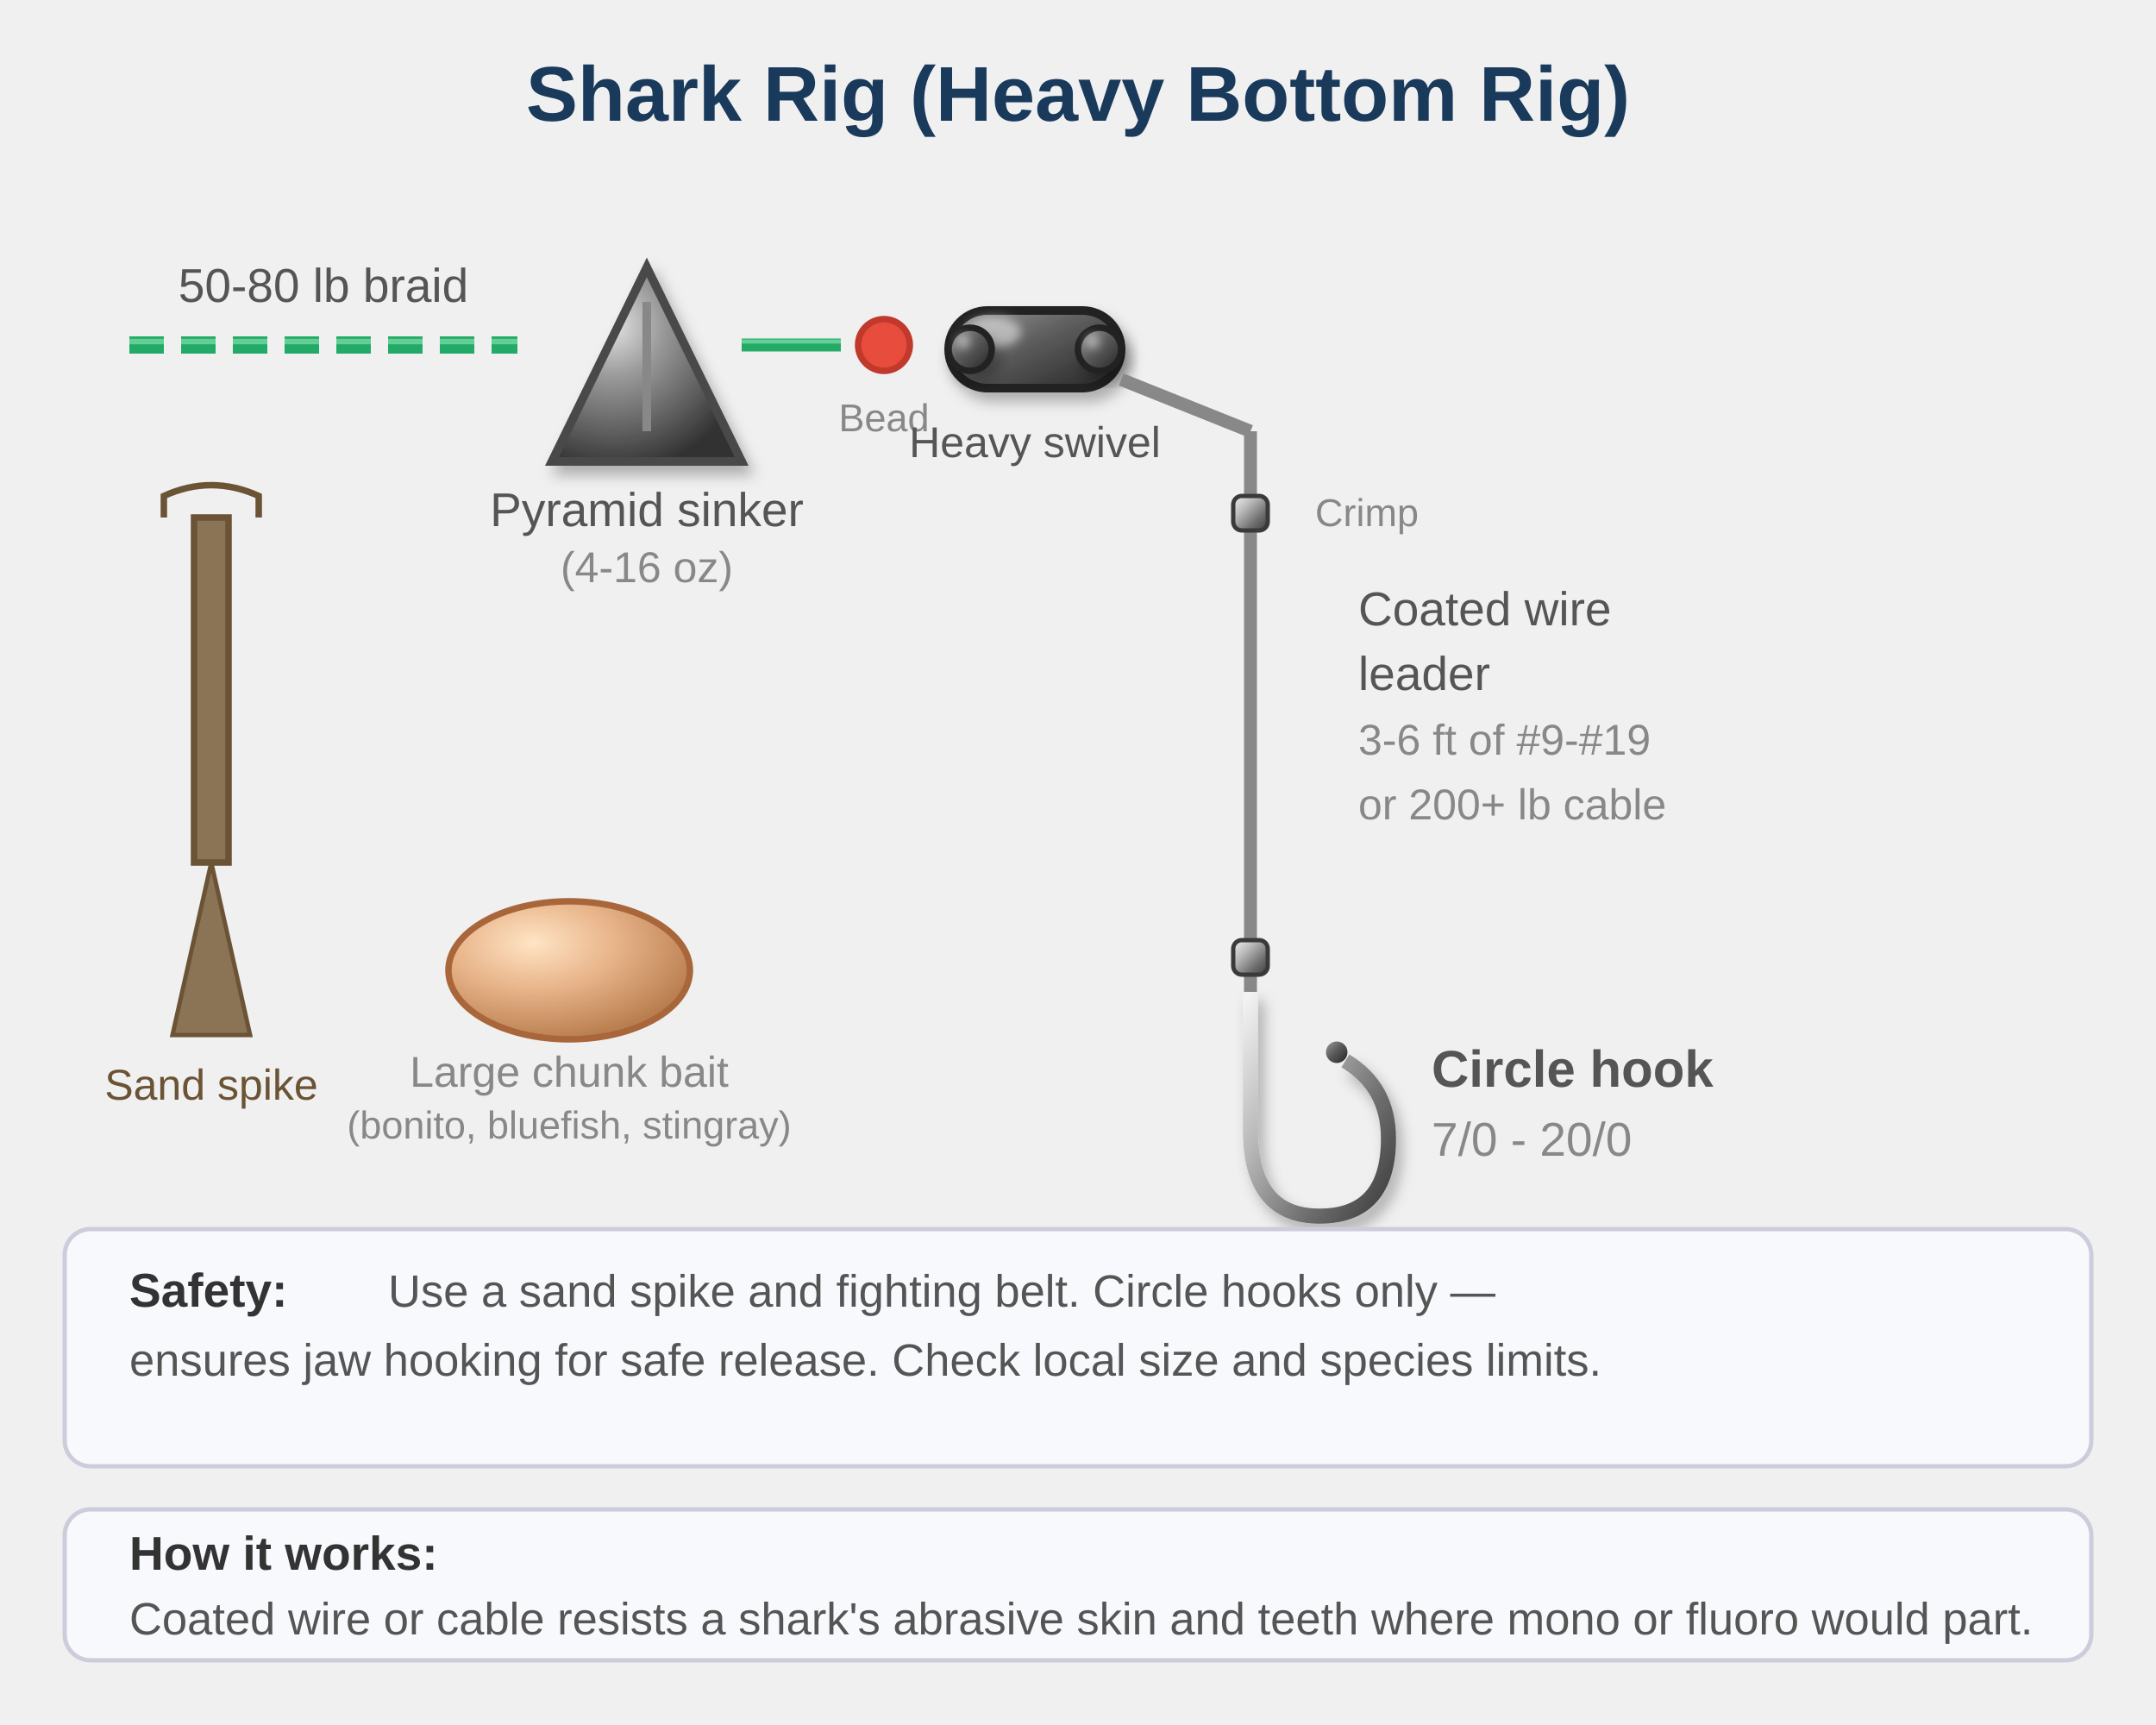
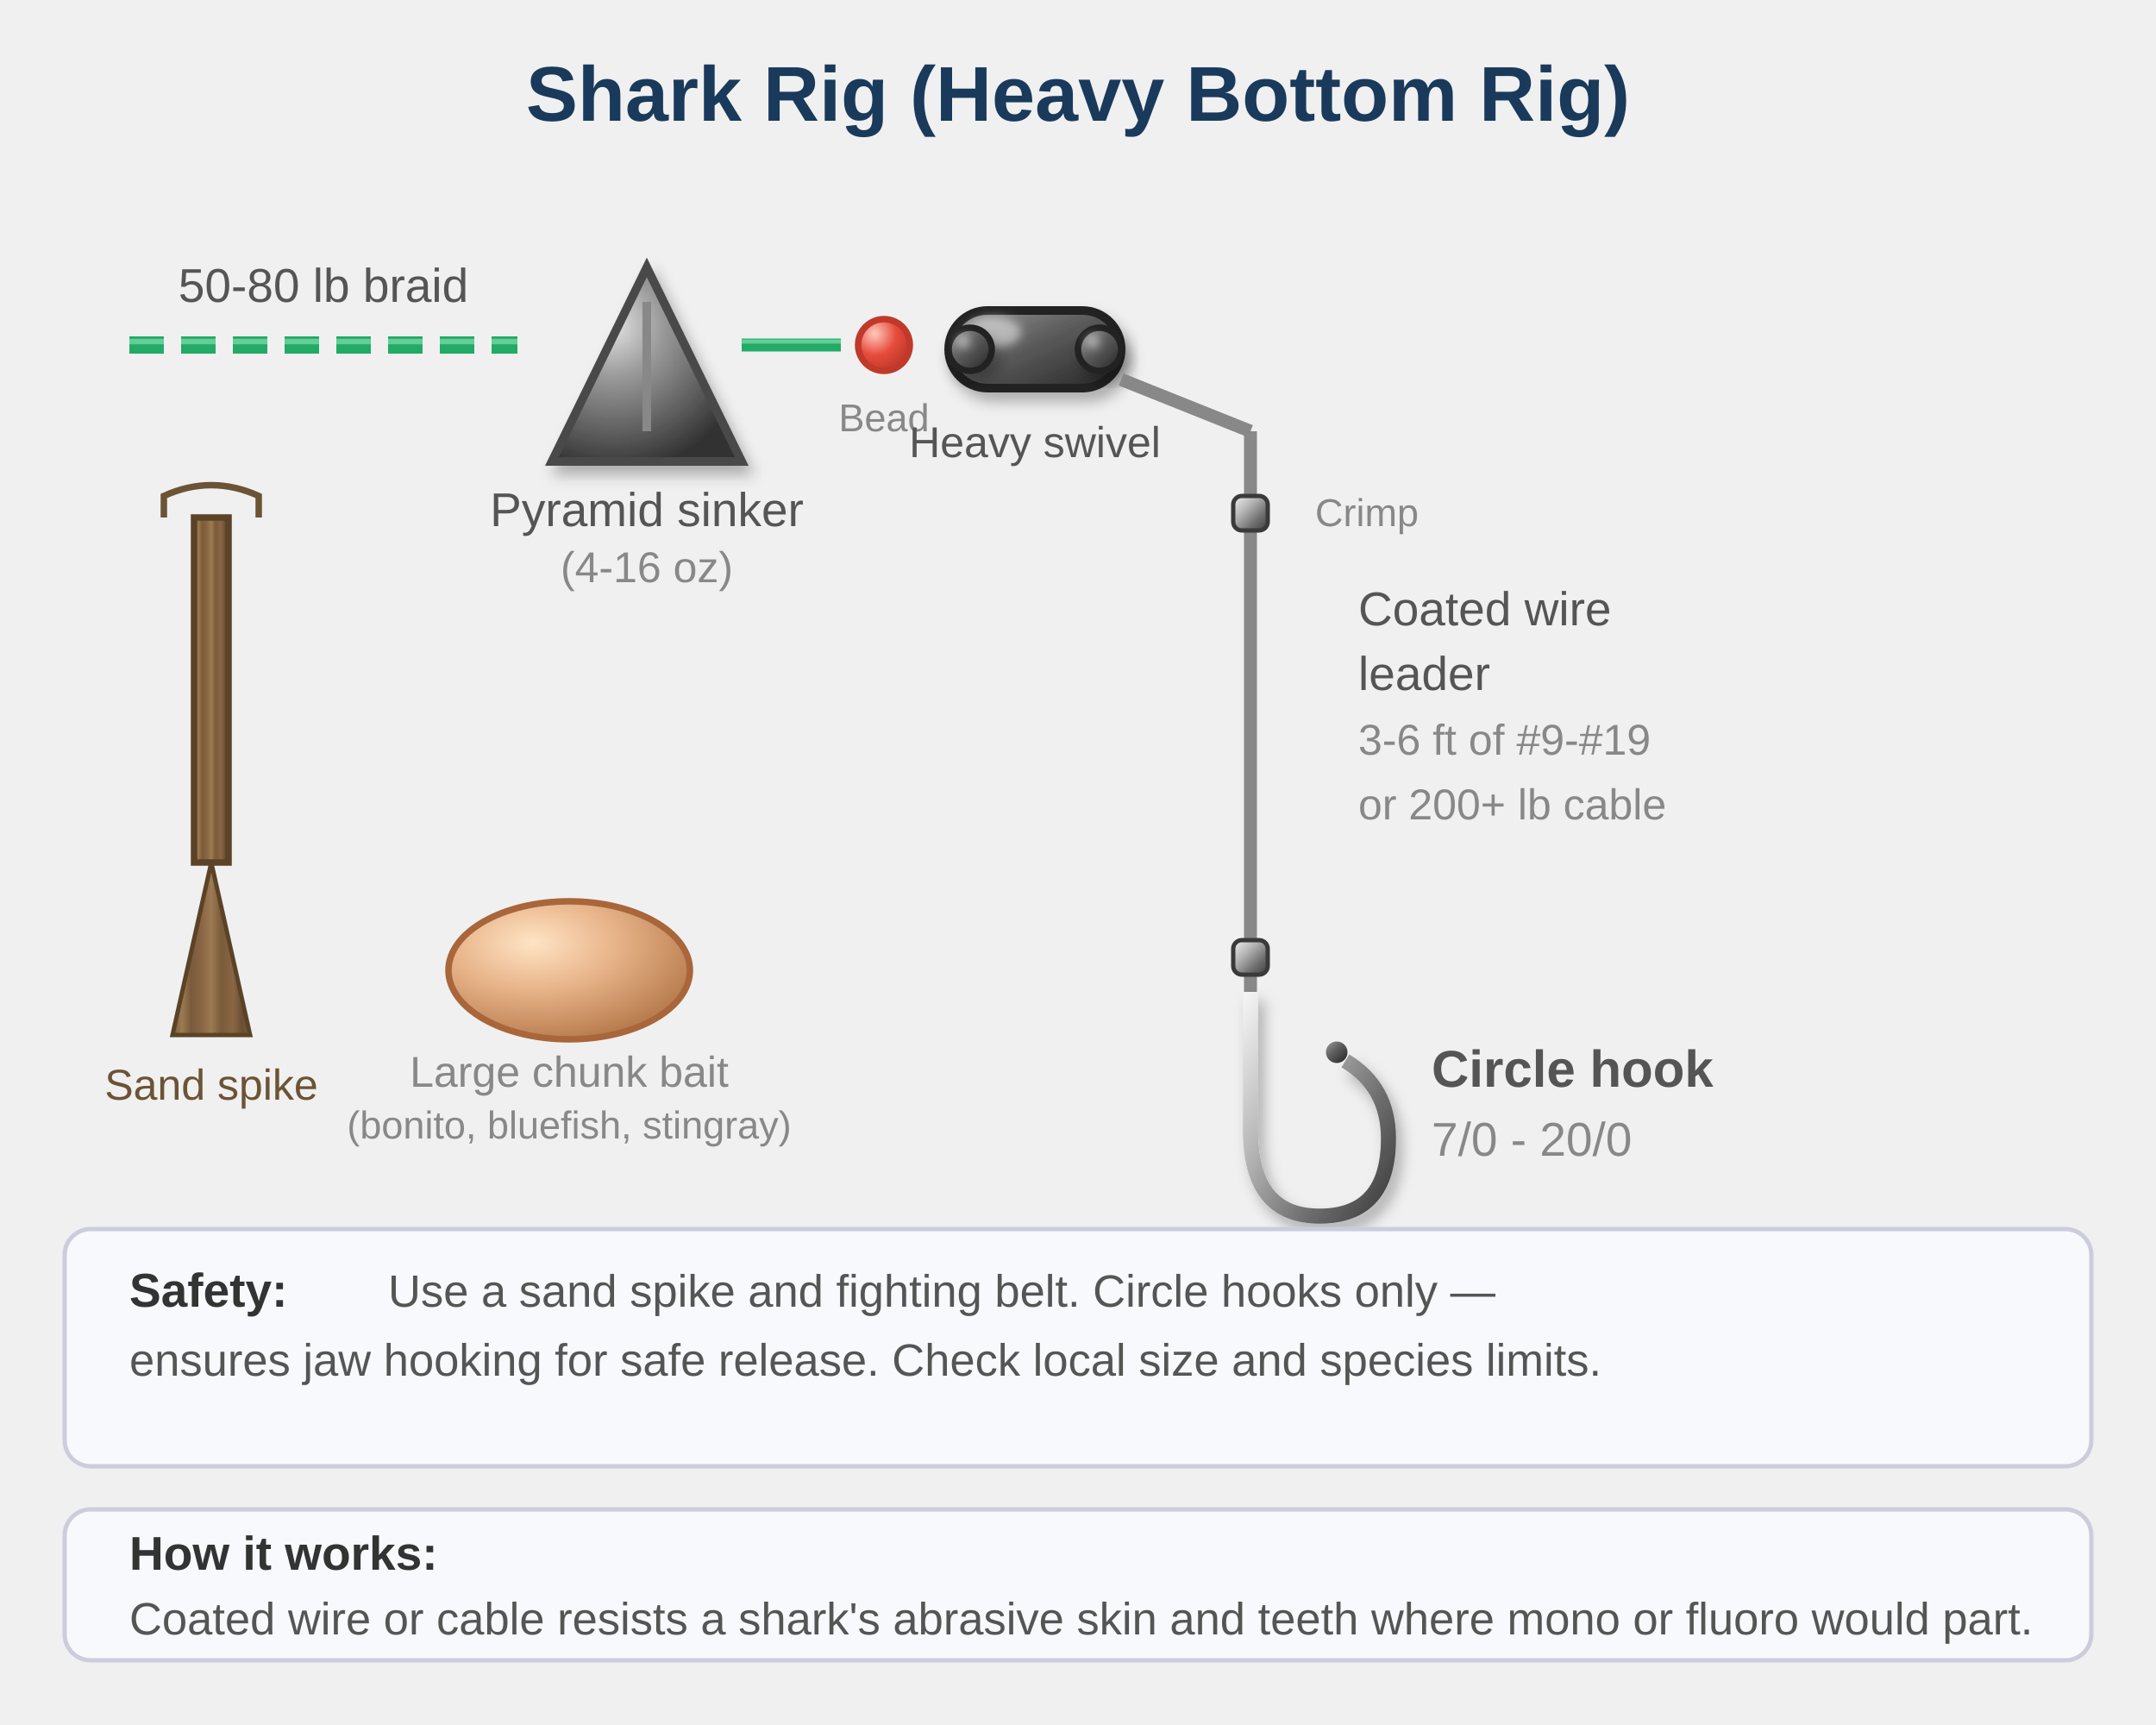
<svg xmlns="http://www.w3.org/2000/svg" viewBox="0 0 500 400" font-family="Arial, sans-serif">
+   <defs>
+     <radialGradient id="beadGrad_e74c3c" cx="32%" cy="28%" r="75%">
+       <stop offset="0%" stop-color="#ffc9bd" />
+       <stop offset="55%" stop-color="#e74c3c" />
+       <stop offset="100%" stop-color="#c0392b" />
+     </radialGradient>
+     <linearGradient id="woodGrain" x1="0%" y1="0%" x2="100%" y2="0%">
+       <stop offset="0%" stop-color="#7a5a3a" />
+       <stop offset="12%" stop-color="#9c7a52" />
+       <stop offset="24%" stop-color="#7a5a3a" />
+       <stop offset="38%" stop-color="#8a6644" />
+       <stop offset="50%" stop-color="#9c7a52" />
+       <stop offset="63%" stop-color="#7a5a3a" />
+       <stop offset="78%" stop-color="#8a6644" />
+       <stop offset="90%" stop-color="#6b4f32" />
+       <stop offset="100%" stop-color="#7a5a3a" />
+     </linearGradient>
+   </defs>
  <defs>
    <radialGradient id="baitGrad" cx="35%" cy="30%" r="75%">
      <stop offset="0%" stop-color="#ffe4c4" />
      <stop offset="45%" stop-color="#e8b48a" />
      <stop offset="100%" stop-color="#b5794a" />
    </radialGradient>
    <filter id="glossBlur" x="-60%" y="-60%" width="220%" height="220%">
      <feGaussianBlur stdDeviation="1.1" />
    </filter>
  </defs>
  <defs>
    <linearGradient id="steelGrad" x1="0%" y1="0%" x2="100%" y2="100%">
      <stop offset="0%" stop-color="#f2f2f2" />
      <stop offset="35%" stop-color="#b8b8b8" />
      <stop offset="70%" stop-color="#6e6e6e" />
      <stop offset="100%" stop-color="#3d3d3d" />
    </linearGradient>
    <linearGradient id="steelGradDark" x1="0%" y1="0%" x2="100%" y2="100%">
      <stop offset="0%" stop-color="#9a9a9a" />
      <stop offset="45%" stop-color="#5c5c5c" />
      <stop offset="100%" stop-color="#242424" />
    </linearGradient>
    <radialGradient id="leadGrad" cx="32%" cy="30%" r="75%">
      <stop offset="0%" stop-color="#e2e2e2" />
      <stop offset="35%" stop-color="#9a9a9a" />
      <stop offset="75%" stop-color="#5c5c5c" />
      <stop offset="100%" stop-color="#333333" />
    </radialGradient>
    <filter id="softShadow" x="-40%" y="-40%" width="180%" height="180%">
      <feDropShadow dx="1.4" dy="2.2" stdDeviation="1.6" flood-color="#000000" flood-opacity="0.28" />
    </filter>
  </defs>
  <text x="250" y="28" text-anchor="middle" font-size="18" font-weight="bold" fill="#1a3a5c">Shark Rig (Heavy Bottom Rig)</text>
  <line x1="30" y1="80" x2="120" y2="80" stroke="#2a6" stroke-width="4" stroke-dasharray="8,4" />
  <line x1="30" y1="79.2" x2="120" y2="79.2" stroke="#8fe6b8" stroke-width="1.28" stroke-dasharray="8,4" opacity="0.6" />
  <text x="75" y="70" text-anchor="middle" font-size="11" fill="#555">50-80 lb braid</text>
  <g transform="translate(128, 62)">
    <polygon points="22,0 0,45 44,45" fill="url(#leadGrad)" stroke="#4a4a4a" stroke-width="2" filter="url(#softShadow)" />
    <line x1="22" y1="8" x2="22" y2="38" stroke="#888" stroke-width="2" />
    <text x="22" y="60" text-anchor="middle" font-size="11" fill="#555">Pyramid sinker</text>
    <text x="22" y="73" text-anchor="middle" font-size="10" fill="#888">(4-16 oz)</text>
  </g>
  <line x1="172" y1="80" x2="195" y2="80" stroke="#2a6" stroke-width="3" />
  <line x1="172" y1="79.2" x2="195" y2="79.2" stroke="#8fe6b8" stroke-width="0.96" opacity="0.6" />
-   <circle cx="205" cy="80" r="6" fill="#e74c3c" stroke="#c0392b" stroke-width="1.5" />
+   <circle cx="205" cy="80" r="6" fill="url(#beadGrad_e74c3c)" stroke="#c0392b" stroke-width="1.5" />
  <text x="205" y="100" text-anchor="middle" font-size="9" fill="#888">Bead</text>
  <g transform="translate(220, 70)">
    <rect x="0" y="2" width="40" height="18" rx="9" fill="url(#steelGradDark)" stroke="#222222" stroke-width="2" filter="url(#softShadow)" />
    <ellipse cx="10.4" cy="7.0" rx="6.4" ry="3.6" fill="#ffffff" opacity="0.5" filter="url(#glossBlur)" />
    <circle cx="5" cy="11" r="5" fill="url(#steelGradDark)" stroke="#222222" stroke-width="1.5" filter="url(#softShadow)" />
    <ellipse cx="3.4" cy="9.2" rx="1.6" ry="1.6" fill="#ffffff" opacity="0.5" filter="url(#glossBlur)" />
    <circle cx="35" cy="11" r="5" fill="url(#steelGradDark)" stroke="#222222" stroke-width="1.5" filter="url(#softShadow)" />
    <ellipse cx="33.4" cy="9.2" rx="1.6" ry="1.6" fill="#ffffff" opacity="0.5" filter="url(#glossBlur)" />
    <text x="20" y="36" text-anchor="middle" font-size="10" fill="#555">Heavy swivel</text>
  </g>
  <line x1="260" y1="88" x2="290" y2="100" stroke="#888" stroke-width="3" />
  <line x1="290" y1="100" x2="290" y2="230" stroke="#888" stroke-width="3" />
  <text x="315" y="145" font-size="11" fill="#555">Coated wire</text>
  <text x="315" y="160" font-size="11" fill="#555">leader</text>
  <text x="315" y="175" font-size="10" fill="#888">3-6 ft of #9-#19</text>
  <text x="315" y="190" font-size="10" fill="#888">or 200+ lb cable</text>
  <rect x="286" y="115" width="8" height="8" rx="2" fill="url(#steelGrad)" stroke="#3a3a3a" stroke-width="1" />
  <text x="305" y="122" font-size="9" fill="#888">Crimp</text>
  <rect x="286" y="218" width="8" height="8" rx="2" fill="url(#steelGrad)" stroke="#3a3a3a" stroke-width="1" />
  <g transform="translate(272, 230)">
    <path d="M18 0 L18 32 Q18 52 34 52 Q50 52 50 34 Q50 22 40 16" fill="none" stroke="url(#steelGrad)" stroke-width="3.5" filter="url(#softShadow)" />
    <circle cx="38" cy="14" r="2.5" fill="url(#steelGradDark)" />
    <text x="60" y="22" font-size="12" fill="#555" font-weight="bold">Circle hook</text>
    <text x="60" y="38" font-size="11" fill="#888">7/0 - 20/0</text>
  </g>
  <g transform="translate(110, 210)">
    <ellipse cx="22" cy="15" rx="28" ry="16" fill="url(#baitGrad)" stroke="#a8663a" stroke-width="1.5" />
    <text x="22" y="42" text-anchor="middle" font-size="10" fill="#888">Large chunk bait</text>
    <text x="22" y="54" text-anchor="middle" font-size="9" fill="#888">(bonito, bluefish, stingray)</text>
  </g>
  <g transform="translate(30, 120)">
-     <rect x="15" y="0" width="8" height="80" fill="#8B7355" stroke="#6B5335" stroke-width="1.5" />
-     <polygon points="19,80 10,120 28,120" fill="#8B7355" stroke="#6B5335" stroke-width="1" />
+     <rect x="15" y="0" width="8" height="80" fill="url(#woodGrain)" stroke="#5a4326" stroke-width="1.5" />
+     <polygon points="19,80 10,120 28,120" fill="url(#woodGrain)" stroke="#5a4326" stroke-width="1" />
    <text x="19" y="135" text-anchor="middle" font-size="10" fill="#6B5335">Sand spike</text>
    <path d="M8 0 L8 -5 Q19 -10 30 -5 L30 0" fill="none" stroke="#6B5335" stroke-width="1.5" />
  </g>
  <rect x="15" y="285" width="470" height="55" rx="6" fill="#f7f9fc" stroke="#ccd" stroke-width="1" />
  <text x="30" y="303" font-size="11" fill="#333" font-weight="bold">Safety:</text>
  <text x="90" y="303" font-size="10.5" fill="#555">Use a sand spike and fighting belt. Circle hooks only —</text>
  <text x="30" y="319" font-size="10.5" fill="#555">ensures jaw hooking for safe release. Check local size and species limits.</text>
  <rect x="15" y="350" width="470" height="35" rx="6" fill="#f7f9fc" stroke="#ccd" stroke-width="1" />
  <text x="30" y="364" font-size="11" fill="#333" font-weight="bold">How it works:</text>
  <text x="30" y="379" font-size="10.5" fill="#555">Coated wire or cable resists a shark's abrasive skin and teeth where mono or fluoro would part.</text>
</svg>
